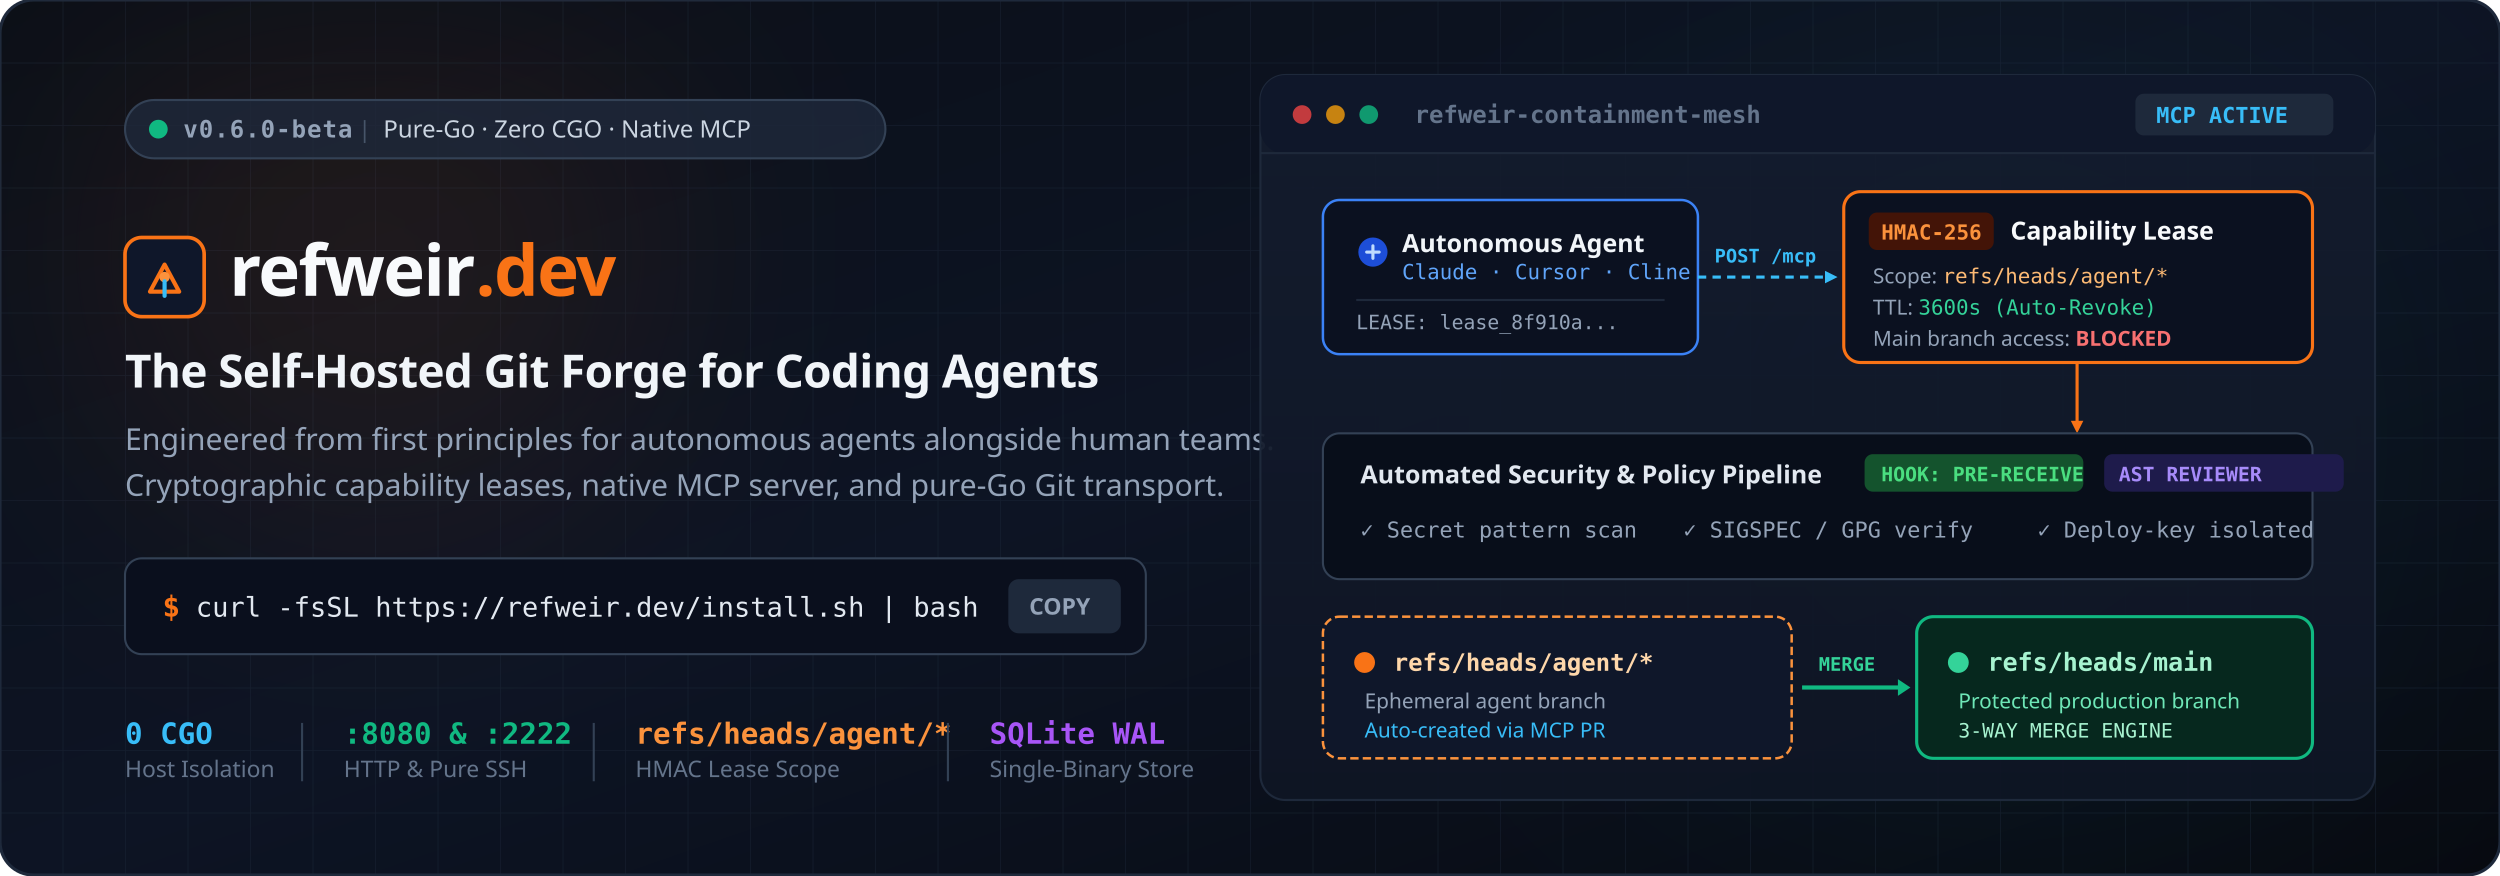
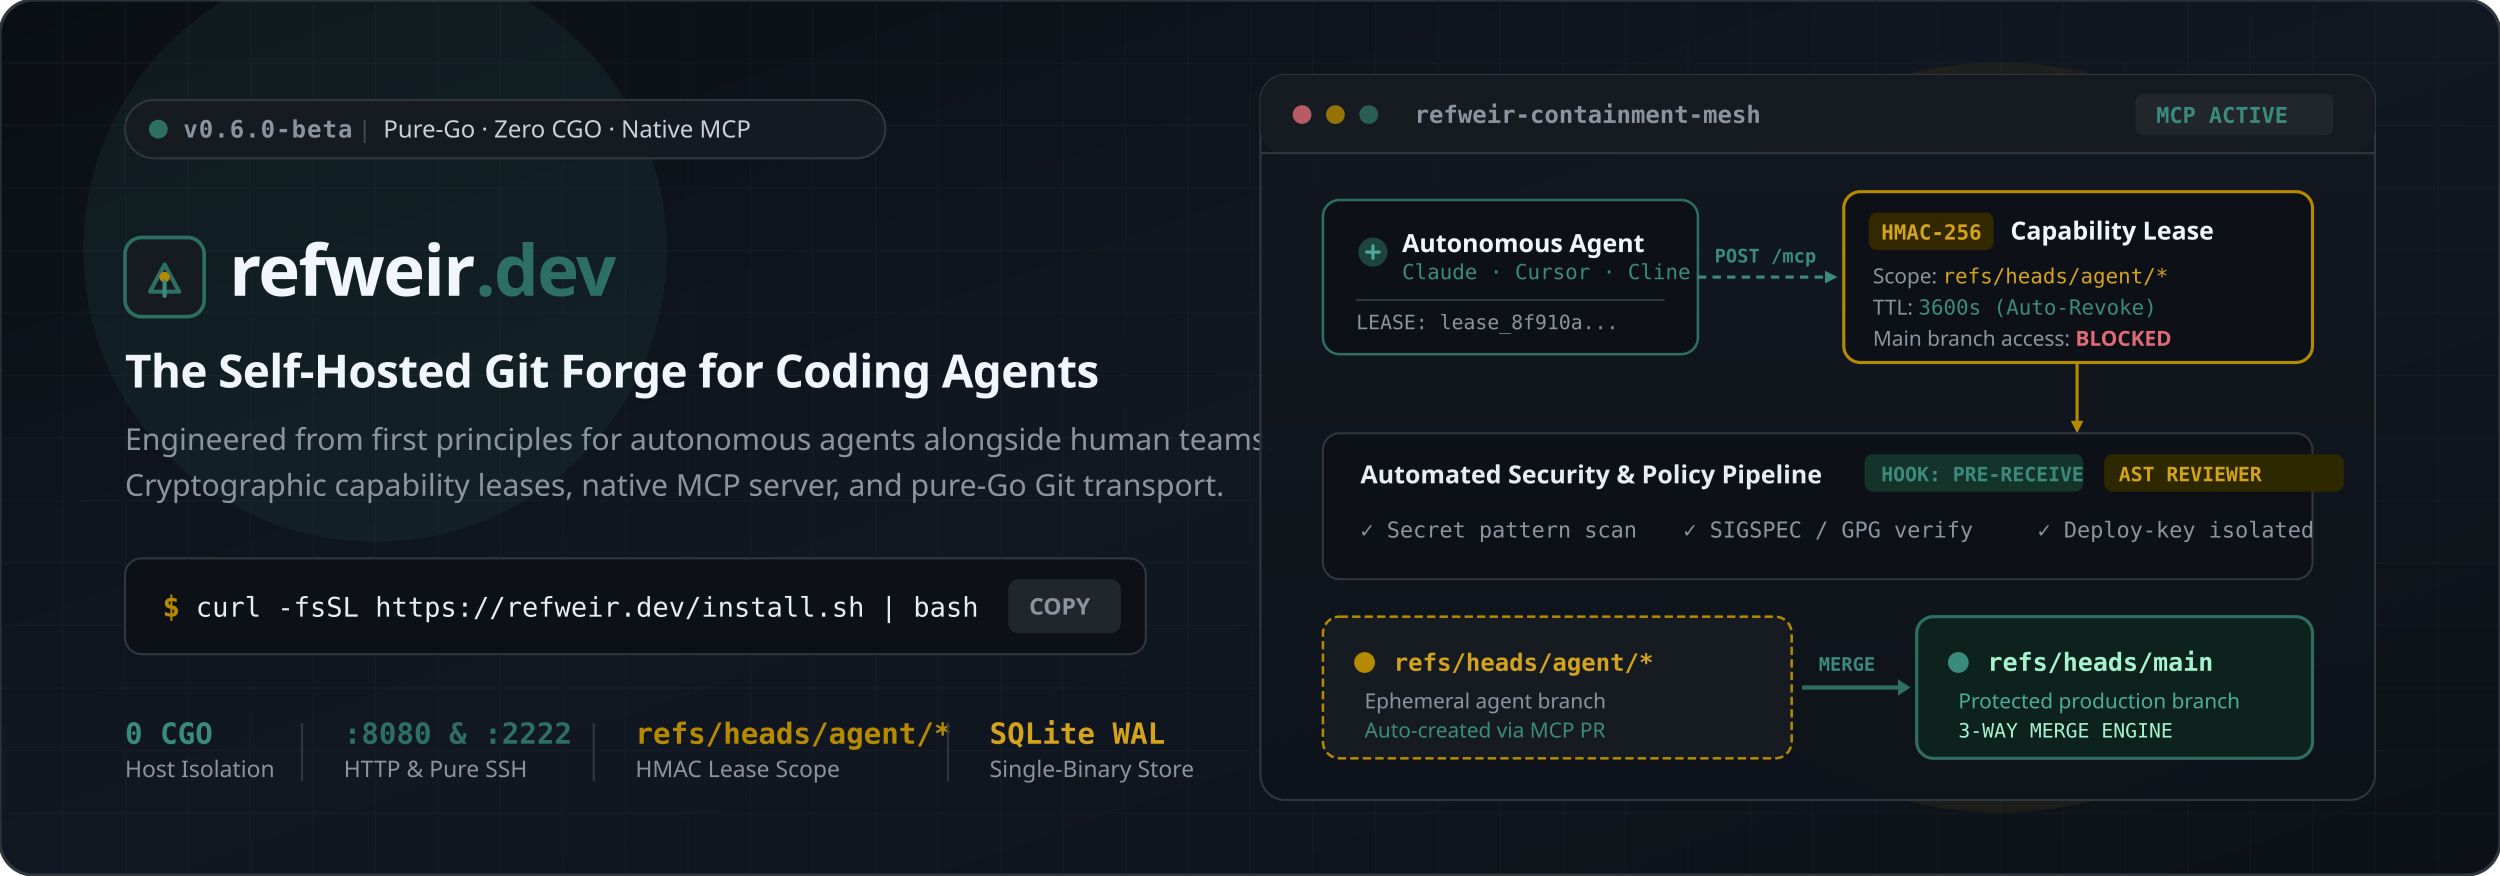
<svg xmlns="http://www.w3.org/2000/svg" viewBox="0 0 1200 420" width="100%" height="auto" fill="none">
  <defs>
    <linearGradient id="bgGrad" x1="0%" y1="0%" x2="100%" y2="100%">
-       <stop offset="0%" stop-color="#0b0f17" />
-       <stop offset="50%" stop-color="#0d1424" />
-       <stop offset="100%" stop-color="#070a10" />
+       <stop offset="0%" stop-color="#0b0f14" />
+       <stop offset="50%" stop-color="#111822" />
+       <stop offset="100%" stop-color="#0d1117" />
    </linearGradient>
-     <linearGradient id="accentGlow" x1="0%" y1="0%" x2="100%" y2="0%">
-       <stop offset="0%" stop-color="#f97316" />
-       <stop offset="50%" stop-color="#fb923c" />
-       <stop offset="100%" stop-color="#fdba74" />
+     <linearGradient id="patinaGrad" x1="0%" y1="0%" x2="100%" y2="0%">
+       <stop offset="0%" stop-color="#2E6F63" />
+       <stop offset="50%" stop-color="#3B8B7D" />
+       <stop offset="100%" stop-color="#4EAA9A" />
    </linearGradient>
-     <linearGradient id="cyanGrad" x1="0%" y1="0%" x2="100%" y2="100%">
-       <stop offset="0%" stop-color="#06b6d4" />
-       <stop offset="100%" stop-color="#3b82f6" />
-     </linearGradient>
-     <linearGradient id="greenGrad" x1="0%" y1="0%" x2="100%" y2="100%">
-       <stop offset="0%" stop-color="#10b981" />
-       <stop offset="100%" stop-color="#059669" />
+     <linearGradient id="brassGrad" x1="0%" y1="0%" x2="100%" y2="100%">
+       <stop offset="0%" stop-color="#B58900" />
+       <stop offset="100%" stop-color="#D4A31C" />
    </linearGradient>
    <linearGradient id="cardGrad" x1="0%" y1="0%" x2="0%" y2="100%">
-       <stop offset="0%" stop-color="#141c2e" stop-opacity="0.9" />
-       <stop offset="100%" stop-color="#0e1524" stop-opacity="0.95" />
+       <stop offset="0%" stop-color="#121820" stop-opacity="0.95" />
+       <stop offset="100%" stop-color="#0e131a" stop-opacity="0.98" />
    </linearGradient>
    <pattern id="grid" width="30" height="30" patternUnits="userSpaceOnUse">
-       <path d="M 30 0 L 0 0 0 30" fill="none" stroke="#1e293b" stroke-width="0.75" stroke-opacity="0.6" />
+       <path d="M 30 0 L 0 0 0 30" fill="none" stroke="#21262d" stroke-width="0.75" stroke-opacity="0.6" />
    </pattern>
  </defs>
-   <rect width="1200" height="420" rx="16" fill="url(#bgGrad)" stroke="#1e293b" stroke-width="1.5" />
+   <rect width="1200" height="420" rx="16" fill="url(#bgGrad)" stroke="#30363d" stroke-width="1.5" />
  <rect width="1200" height="420" rx="16" fill="url(#grid)" opacity="0.8" />
-   <circle cx="180" cy="120" r="140" fill="#f97316" opacity="0.08" filter="blur(60px)" />
-   <circle cx="960" cy="210" r="180" fill="#06b6d4" opacity="0.07" filter="blur(80px)" />
+   <circle cx="180" cy="120" r="140" fill="#2E6F63" opacity="0.12" />
+   <circle cx="960" cy="210" r="180" fill="#B58900" opacity="0.08" />
  <g transform="translate(60, 48)">
-     <rect width="365" height="28" rx="14" fill="#1e293b" fill-opacity="0.8" stroke="#334155" stroke-width="1" />
-     <circle cx="16" cy="14" r="4.5" fill="#10b981" />
-     <text x="28" y="18" fill="#94a3b8" font-family="ui-monospace, monospace" font-size="11.5" font-weight="600" letter-spacing="0.5">v0.6.0-beta</text>
-     <text x="112" y="18" fill="#475569" font-family="ui-sans-serif, system-ui, sans-serif" font-size="11">|</text>
-     <text x="124" y="18" fill="#cbd5e1" font-family="ui-sans-serif, system-ui, sans-serif" font-size="11.5" font-weight="500">Pure-Go · Zero CGO · Native MCP</text>
+     <rect width="365" height="28" rx="14" fill="#161b22" fill-opacity="0.9" stroke="#30363d" stroke-width="1" />
+     <circle cx="16" cy="14" r="4.5" fill="#2E6F63" />
+     <text x="28" y="18" fill="#8b949e" font-family="ui-monospace, monospace" font-size="11.5" font-weight="600" letter-spacing="0.5">v0.6.0-beta</text>
+     <text x="112" y="18" fill="#484f58" font-family="ui-sans-serif, system-ui, sans-serif" font-size="11">|</text>
+     <text x="124" y="18" fill="#c9d1d9" font-family="ui-sans-serif, system-ui, sans-serif" font-size="11.5" font-weight="500">Pure-Go · Zero CGO · Native MCP</text>
  </g>
  <g transform="translate(60, 114)">
-     <rect width="38" height="38" rx="8" fill="#0f172a" stroke="#f97316" stroke-width="1.75" />
-     <path d="M 12 26 L 19 13 L 26 26 Z" fill="none" stroke="#f97316" stroke-width="2" stroke-linejoin="round" />
-     <circle cx="19" cy="19" r="2.5" fill="#fb923c" />
-     <path d="M 19 21 L 19 28" stroke="#38bdf8" stroke-width="2" stroke-linecap="round" />
-     <text x="50" y="28" fill="#f8fafc" font-family="ui-sans-serif, system-ui, sans-serif" font-size="34" font-weight="800" letter-spacing="-0.8">refweir<tspan fill="#f97316">.dev</tspan>
+     <rect width="38" height="38" rx="8" fill="#161b22" stroke="#2E6F63" stroke-width="1.75" />
+     <path d="M 12 26 L 19 13 L 26 26 Z" fill="none" stroke="#2E6F63" stroke-width="2" stroke-linejoin="round" />
+     <circle cx="19" cy="19" r="2.5" fill="#B58900" />
+     <path d="M 19 21 L 19 28" stroke="#3B8B7D" stroke-width="2" stroke-linecap="round" />
+     <text x="50" y="28" fill="#f0f6fc" font-family="ui-sans-serif, system-ui, sans-serif" font-size="34" font-weight="800" letter-spacing="-0.8">refweir<tspan fill="#2E6F63">.dev</tspan>
    </text>
  </g>
-   <text x="60" y="186" fill="#f1f5f9" font-family="ui-sans-serif, system-ui, sans-serif" font-size="22" font-weight="700" letter-spacing="-0.3">
+   <text x="60" y="186" fill="#f0f6fc" font-family="ui-sans-serif, system-ui, sans-serif" font-size="22" font-weight="700" letter-spacing="-0.3">
    The Self-Hosted Git Forge for Coding Agents
  </text>
-   <text x="60" y="216" fill="#94a3b8" font-family="ui-sans-serif, system-ui, sans-serif" font-size="14.5" line-height="22">
+   <text x="60" y="216" fill="#8b949e" font-family="ui-sans-serif, system-ui, sans-serif" font-size="14.5" line-height="22">
    <tspan x="60" dy="0">Engineered from first principles for autonomous agents alongside human teams.</tspan>
    <tspan x="60" dy="22">Cryptographic capability leases, native MCP server, and pure-Go Git transport.</tspan>
  </text>
  <g transform="translate(60, 268)">
-     <rect width="490" height="46" rx="8" fill="#0a0f1d" stroke="#334155" stroke-width="1" />
-     <text x="18" y="28" fill="#f97316" font-family="ui-monospace, monospace" font-size="14" font-weight="700">$</text>
-     <text x="34" y="28" fill="#e2e8f0" font-family="ui-monospace, monospace" font-size="13" font-weight="500">curl -fsSL https://refweir.dev/install.sh | bash</text>
-     <rect x="424" y="10" width="54" height="26" rx="5" fill="#1e293b" />
-     <text x="434" y="27" fill="#94a3b8" font-family="ui-sans-serif, system-ui, sans-serif" font-size="11" font-weight="600">COPY</text>
+     <rect width="490" height="46" rx="8" fill="#0d1117" stroke="#30363d" stroke-width="1" />
+     <text x="18" y="28" fill="#B58900" font-family="ui-monospace, monospace" font-size="14" font-weight="700">$</text>
+     <text x="34" y="28" fill="#e6edf3" font-family="ui-monospace, monospace" font-size="13" font-weight="500">curl -fsSL https://refweir.dev/install.sh | bash</text>
+     <rect x="424" y="10" width="54" height="26" rx="5" fill="#21262d" />
+     <text x="434" y="27" fill="#8b949e" font-family="ui-sans-serif, system-ui, sans-serif" font-size="11" font-weight="600">COPY</text>
  </g>
  <g transform="translate(60, 345)">
    <g transform="translate(0, 0)">
-       <text x="0" y="12" fill="#38bdf8" font-family="ui-monospace, monospace" font-size="14" font-weight="700">0 CGO</text>
-       <text x="0" y="28" fill="#64748b" font-family="ui-sans-serif, system-ui, sans-serif" font-size="11">Host Isolation</text>
+       <text x="0" y="12" fill="#3B8B7D" font-family="ui-monospace, monospace" font-size="14" font-weight="700">0 CGO</text>
+       <text x="0" y="28" fill="#8b949e" font-family="ui-sans-serif, system-ui, sans-serif" font-size="11">Host Isolation</text>
    </g>
-     <line x1="85" y1="2" x2="85" y2="30" stroke="#334155" stroke-width="1" />
+     <line x1="85" y1="2" x2="85" y2="30" stroke="#30363d" stroke-width="1" />
    <g transform="translate(105, 0)">
-       <text x="0" y="12" fill="#10b981" font-family="ui-monospace, monospace" font-size="14" font-weight="700">:8080 &amp; :2222</text>
-       <text x="0" y="28" fill="#64748b" font-family="ui-sans-serif, system-ui, sans-serif" font-size="11">HTTP &amp; Pure SSH</text>
+       <text x="0" y="12" fill="#2E6F63" font-family="ui-monospace, monospace" font-size="14" font-weight="700">:8080 &amp; :2222</text>
+       <text x="0" y="28" fill="#8b949e" font-family="ui-sans-serif, system-ui, sans-serif" font-size="11">HTTP &amp; Pure SSH</text>
    </g>
-     <line x1="225" y1="2" x2="225" y2="30" stroke="#334155" stroke-width="1" />
+     <line x1="225" y1="2" x2="225" y2="30" stroke="#30363d" stroke-width="1" />
    <g transform="translate(245, 0)">
-       <text x="0" y="12" fill="#fb923c" font-family="ui-monospace, monospace" font-size="14" font-weight="700">refs/heads/agent/*</text>
-       <text x="0" y="28" fill="#64748b" font-family="ui-sans-serif, system-ui, sans-serif" font-size="11">HMAC Lease Scope</text>
+       <text x="0" y="12" fill="#B58900" font-family="ui-monospace, monospace" font-size="14" font-weight="700">refs/heads/agent/*</text>
+       <text x="0" y="28" fill="#8b949e" font-family="ui-sans-serif, system-ui, sans-serif" font-size="11">HMAC Lease Scope</text>
    </g>
-     <line x1="395" y1="2" x2="395" y2="30" stroke="#334155" stroke-width="1" />
+     <line x1="395" y1="2" x2="395" y2="30" stroke="#30363d" stroke-width="1" />
    <g transform="translate(415, 0)">
-       <text x="0" y="12" fill="#a855f7" font-family="ui-monospace, monospace" font-size="14" font-weight="700">SQLite WAL</text>
-       <text x="0" y="28" fill="#64748b" font-family="ui-sans-serif, system-ui, sans-serif" font-size="11">Single-Binary Store</text>
+       <text x="0" y="12" fill="#D4A31C" font-family="ui-monospace, monospace" font-size="14" font-weight="700">SQLite WAL</text>
+       <text x="0" y="28" fill="#8b949e" font-family="ui-sans-serif, system-ui, sans-serif" font-size="11">Single-Binary Store</text>
    </g>
  </g>
  <g transform="translate(605, 36)">
-     <rect width="535" height="348" rx="12" fill="url(#cardGrad)" stroke="#1e293b" stroke-width="1" />
-     <rect width="535" height="38" rx="12" fill="#0f172a" />
-     <rect y="37" width="535" height="1" fill="#1e293b" />
-     <circle cx="20" cy="19" r="4.5" fill="#ef4444" opacity="0.8" />
-     <circle cx="36" cy="19" r="4.5" fill="#f59e0b" opacity="0.8" />
-     <circle cx="52" cy="19" r="4.5" fill="#10b981" opacity="0.8" />
-     <text x="74" y="23" fill="#64748b" font-family="ui-monospace, monospace" font-size="11.5" font-weight="600">refweir-containment-mesh</text>
-     <rect x="420" y="9" width="95" height="20" rx="4" fill="#1e293b" />
-     <text x="430" y="23" fill="#38bdf8" font-family="ui-monospace, monospace" font-size="10.5" font-weight="600">MCP ACTIVE</text>
+     <rect width="535" height="348" rx="12" fill="url(#cardGrad)" stroke="#30363d" stroke-width="1" />
+     <rect width="535" height="38" rx="12" fill="#161b22" />
+     <rect y="37" width="535" height="1" fill="#30363d" />
+     <circle cx="20" cy="19" r="4.5" fill="#e06c75" opacity="0.8" />
+     <circle cx="36" cy="19" r="4.5" fill="#B58900" opacity="0.8" />
+     <circle cx="52" cy="19" r="4.5" fill="#2E6F63" opacity="0.8" />
+     <text x="74" y="23" fill="#8b949e" font-family="ui-monospace, monospace" font-size="11.5" font-weight="600">refweir-containment-mesh</text>
+     <rect x="420" y="9" width="95" height="20" rx="4" fill="#21262d" />
+     <text x="430" y="23" fill="#3B8B7D" font-family="ui-monospace, monospace" font-size="10.5" font-weight="600">MCP ACTIVE</text>
    <g transform="translate(30, 60)">
-       <rect width="180" height="74" rx="8" fill="#0b1120" stroke="#3b82f6" stroke-width="1.2" />
-       <circle cx="24" cy="25" r="7" fill="#1d4ed8" />
-       <path d="M 21 25 L 27 25 M 24 22 L 24 28" stroke="#bfdbfe" stroke-width="1.5" stroke-linecap="round" />
-       <text x="38" y="25" fill="#f1f5f9" font-family="ui-sans-serif, system-ui, sans-serif" font-size="12" font-weight="700">Autonomous Agent</text>
-       <text x="38" y="38" fill="#60a5fa" font-family="ui-monospace, monospace" font-size="10">Claude · Cursor · Cline</text>
-       <line x1="16" y1="48" x2="164" y2="48" stroke="#1e293b" stroke-width="1" />
-       <text x="16" y="62" fill="#94a3b8" font-family="ui-monospace, monospace" font-size="9.5">LEASE: lease_8f910a...</text>
+       <rect width="180" height="74" rx="8" fill="#0d1117" stroke="#2E6F63" stroke-width="1.2" />
+       <circle cx="24" cy="25" r="7" fill="#1d453e" />
+       <path d="M 21 25 L 27 25 M 24 22 L 24 28" stroke="#4EAA9A" stroke-width="1.5" stroke-linecap="round" />
+       <text x="38" y="25" fill="#f0f6fc" font-family="ui-sans-serif, system-ui, sans-serif" font-size="12" font-weight="700">Autonomous Agent</text>
+       <text x="38" y="38" fill="#3B8B7D" font-family="ui-monospace, monospace" font-size="10">Claude · Cursor · Cline</text>
+       <line x1="16" y1="48" x2="164" y2="48" stroke="#30363d" stroke-width="1" />
+       <text x="16" y="62" fill="#8b949e" font-family="ui-monospace, monospace" font-size="9.5">LEASE: lease_8f910a...</text>
    </g>
-     <path d="M 210 97 L 275 97" stroke="#38bdf8" stroke-width="1.5" stroke-dasharray="4 3" />
-     <polygon points="277,97 271,94 271,100" fill="#38bdf8" />
-     <text x="218" y="90" fill="#38bdf8" font-family="ui-monospace, monospace" font-size="9" font-weight="600">POST /mcp</text>
+     <path d="M 210 97 L 275 97" stroke="#3B8B7D" stroke-width="1.5" stroke-dasharray="4 3" />
+     <polygon points="277,97 271,94 271,100" fill="#3B8B7D" />
+     <text x="218" y="90" fill="#3B8B7D" font-family="ui-monospace, monospace" font-size="9" font-weight="600">POST /mcp</text>
    <g transform="translate(280, 56)">
-       <rect width="225" height="82" rx="8" fill="#0b1120" stroke="#f97316" stroke-width="1.5" />
-       <rect x="12" y="10" width="60" height="18" rx="4" fill="#431407" />
-       <text x="18" y="23" fill="#fb923c" font-family="ui-monospace, monospace" font-size="10" font-weight="700">HMAC-256</text>
-       <text x="80" y="23" fill="#f8fafc" font-family="ui-sans-serif, system-ui, sans-serif" font-size="12" font-weight="700">Capability Lease</text>
-       <text x="14" y="44" fill="#94a3b8" font-family="ui-sans-serif, system-ui, sans-serif" font-size="10">Scope: <tspan fill="#fdba74" font-family="ui-monospace, monospace">refs/heads/agent/*</tspan>
+       <rect width="225" height="82" rx="8" fill="#0d1117" stroke="#B58900" stroke-width="1.5" />
+       <rect x="12" y="10" width="60" height="18" rx="4" fill="#332700" />
+       <text x="18" y="23" fill="#D4A31C" font-family="ui-monospace, monospace" font-size="10" font-weight="700">HMAC-256</text>
+       <text x="80" y="23" fill="#f0f6fc" font-family="ui-sans-serif, system-ui, sans-serif" font-size="12" font-weight="700">Capability Lease</text>
+       <text x="14" y="44" fill="#8b949e" font-family="ui-sans-serif, system-ui, sans-serif" font-size="10">Scope: <tspan fill="#D4A31C" font-family="ui-monospace, monospace">refs/heads/agent/*</tspan>
      </text>
-       <text x="14" y="59" fill="#94a3b8" font-family="ui-sans-serif, system-ui, sans-serif" font-size="10">TTL: <tspan fill="#34d399" font-family="ui-monospace, monospace">3600s (Auto-Revoke)</tspan>
+       <text x="14" y="59" fill="#8b949e" font-family="ui-sans-serif, system-ui, sans-serif" font-size="10">TTL: <tspan fill="#3B8B7D" font-family="ui-monospace, monospace">3600s (Auto-Revoke)</tspan>
      </text>
-       <text x="14" y="74" fill="#94a3b8" font-family="ui-sans-serif, system-ui, sans-serif" font-size="10">Main branch access: <tspan fill="#f87171" font-weight="700">BLOCKED</tspan>
+       <text x="14" y="74" fill="#8b949e" font-family="ui-sans-serif, system-ui, sans-serif" font-size="10">Main branch access: <tspan fill="#e06c75" font-weight="700">BLOCKED</tspan>
      </text>
    </g>
-     <path d="M 392 138 L 392 170" stroke="#f97316" stroke-width="1.5" />
-     <polygon points="392,172 389,166 395,166" fill="#f97316" />
+     <path d="M 392 138 L 392 170" stroke="#B58900" stroke-width="1.5" />
+     <polygon points="392,172 389,166 395,166" fill="#B58900" />
    <g transform="translate(30, 172)">
-       <rect width="475" height="70" rx="8" fill="#080e1a" stroke="#334155" stroke-width="1" />
-       <text x="18" y="24" fill="#e2e8f0" font-family="ui-sans-serif, system-ui, sans-serif" font-size="12" font-weight="700">Automated Security &amp; Policy Pipeline</text>
-       <rect x="260" y="10" width="105" height="18" rx="4" fill="#14532d" />
-       <text x="268" y="23" fill="#4ade80" font-family="ui-monospace, monospace" font-size="9.5" font-weight="600">HOOK: PRE-RECEIVE</text>
-       <rect x="375" y="10" width="115" height="18" rx="4" fill="#1e1b4b" />
-       <text x="382" y="23" fill="#a78bfa" font-family="ui-monospace, monospace" font-size="9.5" font-weight="600">AST REVIEWER</text>
+       <rect width="475" height="70" rx="8" fill="#0d1117" stroke="#30363d" stroke-width="1" />
+       <text x="18" y="24" fill="#e6edf3" font-family="ui-sans-serif, system-ui, sans-serif" font-size="12" font-weight="700">Automated Security &amp; Policy Pipeline</text>
+       <rect x="260" y="10" width="105" height="18" rx="4" fill="#13332b" />
+       <text x="268" y="23" fill="#3B8B7D" font-family="ui-monospace, monospace" font-size="9.5" font-weight="600">HOOK: PRE-RECEIVE</text>
+       <rect x="375" y="10" width="115" height="18" rx="4" fill="#2d2800" />
+       <text x="382" y="23" fill="#D4A31C" font-family="ui-monospace, monospace" font-size="9.5" font-weight="600">AST REVIEWER</text>
      <g transform="translate(18, 36)">
-         <text x="0" y="14" fill="#94a3b8" font-family="ui-monospace, monospace" font-size="10.5">✓ Secret pattern scan</text>
-         <text x="155" y="14" fill="#94a3b8" font-family="ui-monospace, monospace" font-size="10.5">✓ SIGSPEC / GPG verify</text>
-         <text x="325" y="14" fill="#94a3b8" font-family="ui-monospace, monospace" font-size="10.5">✓ Deploy-key isolated</text>
+         <text x="0" y="14" fill="#8b949e" font-family="ui-monospace, monospace" font-size="10.5">✓ Secret pattern scan</text>
+         <text x="155" y="14" fill="#8b949e" font-family="ui-monospace, monospace" font-size="10.5">✓ SIGSPEC / GPG verify</text>
+         <text x="325" y="14" fill="#8b949e" font-family="ui-monospace, monospace" font-size="10.5">✓ Deploy-key isolated</text>
      </g>
    </g>
    <g transform="translate(30, 260)">
      <g transform="translate(0, 0)">
-         <rect width="225" height="68" rx="8" fill="#0f172a" stroke="#fb923c" stroke-width="1.2" stroke-dasharray="4 2" />
-         <circle cx="20" cy="22" r="5" fill="#f97316" />
-         <text x="34" y="26" fill="#fed7aa" font-family="ui-monospace, monospace" font-size="11.5" font-weight="600">refs/heads/agent/*</text>
-         <text x="20" y="44" fill="#94a3b8" font-family="ui-sans-serif, system-ui, sans-serif" font-size="10">Ephemeral agent branch</text>
-         <text x="20" y="58" fill="#38bdf8" font-family="ui-sans-serif, system-ui, sans-serif" font-size="10">Auto-created via MCP PR</text>
+         <rect width="225" height="68" rx="8" fill="#161b22" stroke="#B58900" stroke-width="1.2" stroke-dasharray="4 2" />
+         <circle cx="20" cy="22" r="5" fill="#B58900" />
+         <text x="34" y="26" fill="#D4A31C" font-family="ui-monospace, monospace" font-size="11.5" font-weight="600">refs/heads/agent/*</text>
+         <text x="20" y="44" fill="#8b949e" font-family="ui-sans-serif, system-ui, sans-serif" font-size="10">Ephemeral agent branch</text>
+         <text x="20" y="58" fill="#3B8B7D" font-family="ui-sans-serif, system-ui, sans-serif" font-size="10">Auto-created via MCP PR</text>
      </g>
-       <path d="M 230 34 L 280 34" stroke="#10b981" stroke-width="2" />
-       <polygon points="282,34 276,30 276,38" fill="#10b981" />
-       <text x="238" y="26" fill="#34d399" font-family="ui-monospace, monospace" font-size="9" font-weight="700">MERGE</text>
+       <path d="M 230 34 L 280 34" stroke="#2E6F63" stroke-width="2" />
+       <polygon points="282,34 276,30 276,38" fill="#2E6F63" />
+       <text x="238" y="26" fill="#3B8B7D" font-family="ui-monospace, monospace" font-size="9" font-weight="700">MERGE</text>
      <g transform="translate(285, 0)">
-         <rect width="190" height="68" rx="8" fill="#06281e" stroke="#10b981" stroke-width="1.5" />
-         <circle cx="20" cy="22" r="5" fill="#34d399" />
+         <rect width="190" height="68" rx="8" fill="#0d221c" stroke="#2E6F63" stroke-width="1.5" />
+         <circle cx="20" cy="22" r="5" fill="#3B8B7D" />
        <text x="34" y="26" fill="#a7f3d0" font-family="ui-monospace, monospace" font-size="12" font-weight="700">refs/heads/main</text>
-         <text x="20" y="44" fill="#6ee7b7" font-family="ui-sans-serif, system-ui, sans-serif" font-size="10">Protected production branch</text>
+         <text x="20" y="44" fill="#4EAA9A" font-family="ui-sans-serif, system-ui, sans-serif" font-size="10">Protected production branch</text>
        <text x="20" y="58" fill="#a7f3d0" font-family="ui-monospace, monospace" font-size="9.5">3-WAY MERGE ENGINE</text>
      </g>
    </g>
  </g>
</svg>
